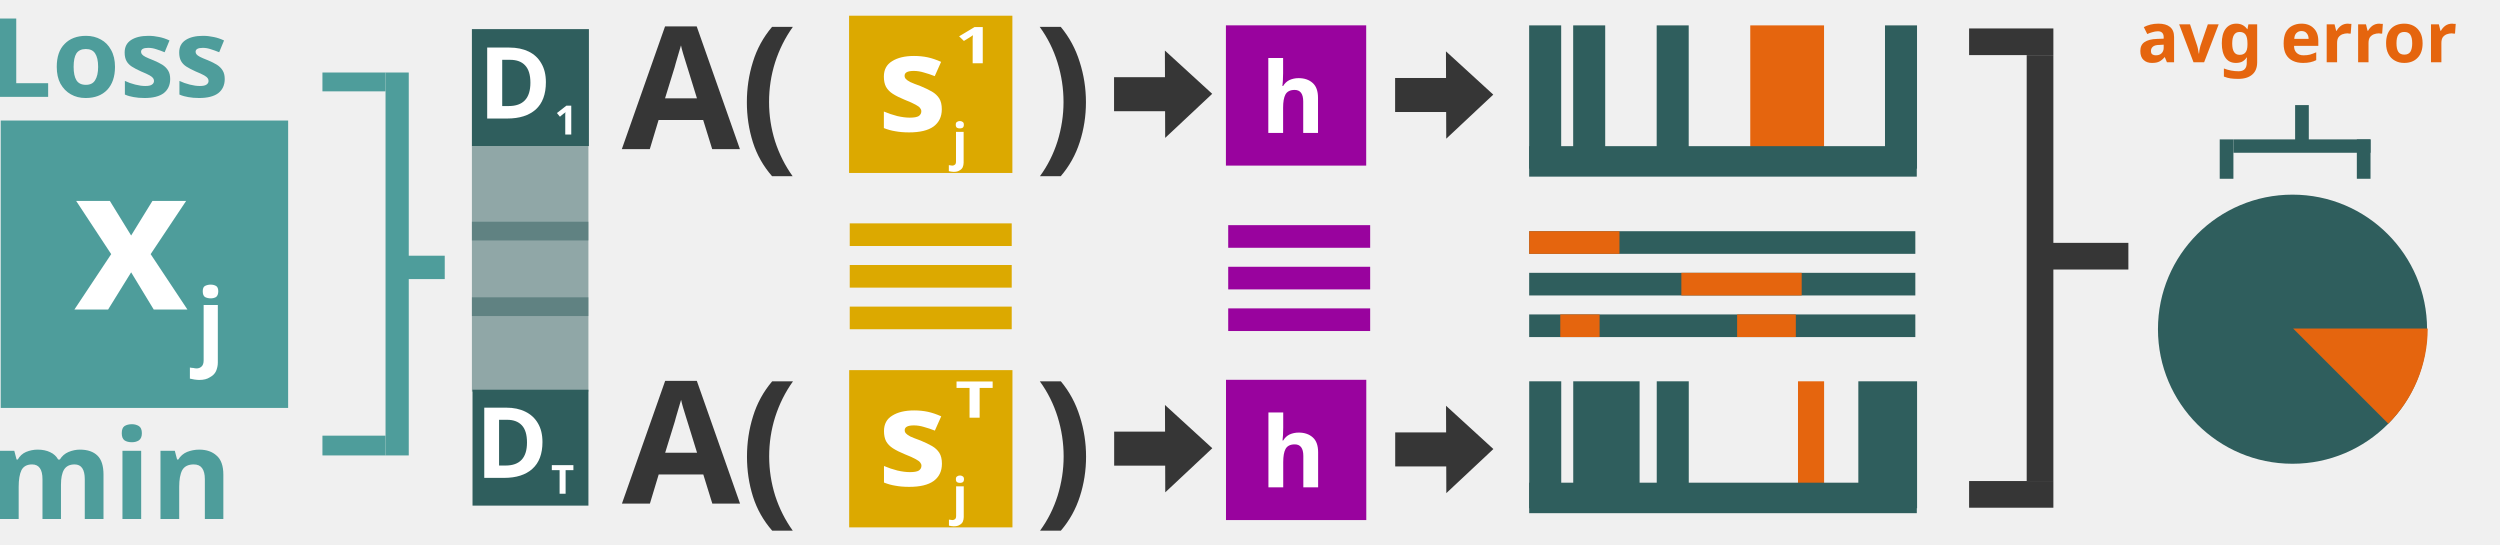
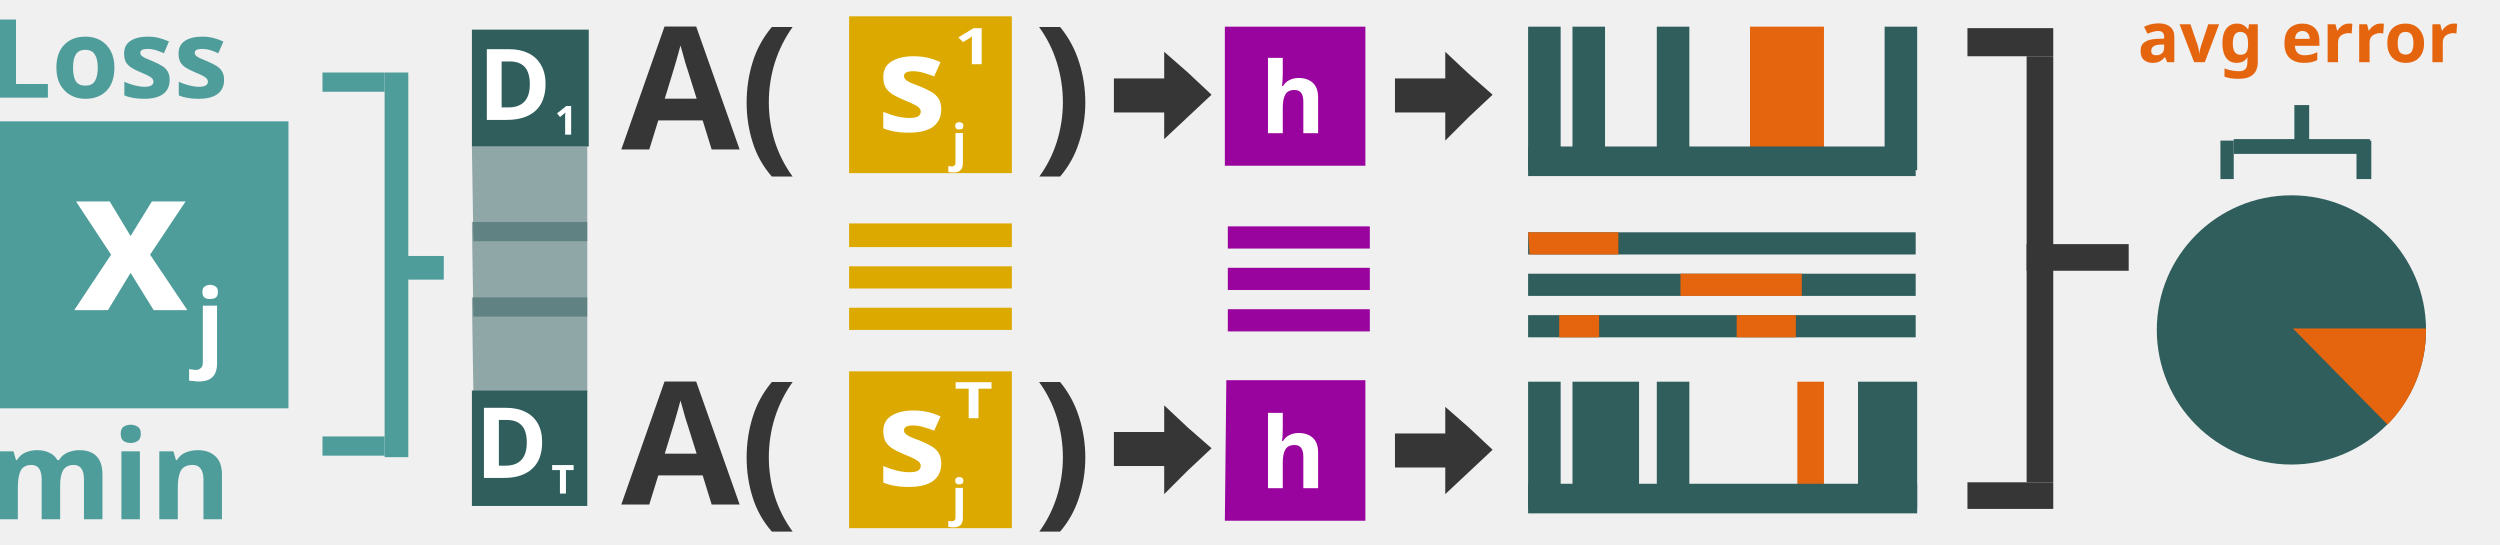
- <svg xmlns="http://www.w3.org/2000/svg" viewBox="0 0 169.002 36.807" height="139.114" width="638.747">
-   <g transform="translate(12.028 -108.14)">
-     <rect ry="0" y="110.108" x="19.873" height="7.91" width="7.91" fill="#2f5e5d" />
-     <text style="line-height:1.25;-inkscape-font-specification:'Ubuntu Condensed, Bold'" x="20.298" y="116.155" font-weight="700" font-size="6.717" letter-spacing="0" word-spacing="0" font-family="Ubuntu Condensed" fill="#fff" stroke-width=".345">
-       <tspan x="20.298" y="116.155" style="-inkscape-font-specification:'sans-serif Bold'" font-family="sans-serif" stroke-width=".316">D</tspan>
+ <svg xmlns="http://www.w3.org/2000/svg" viewBox="0 0 169 36.8" height="139.1" width="638.7">
+   <g transform="translate(12 -108.1)">
+     <rect ry="0" y="110.1" x="19.9" height="7.9" width="7.9" fill="#2f5e5d" />
+     <text style="line-height:1.25;-inkscape-font-specification:'Ubuntu Condensed, Bold'" x="20.3" y="116.2" font-weight="700" font-size="6.7" letter-spacing="0" word-spacing="0" font-family="Ubuntu Condensed" fill="#fff" stroke-width=".3">
+       <tspan x="20.3" y="116.2" style="-inkscape-font-specification:'sans-serif Bold'" font-family="sans-serif">D</tspan>
    </text>
-     <text y="117.236" x="25.463" style="line-height:1.25;-inkscape-font-specification:'sans-serif Bold'" font-weight="700" font-size="2.73" letter-spacing="0" word-spacing="0" font-family="sans-serif" fill="#fff" stroke-width=".14">
-       <tspan style="-inkscape-font-specification:'sans-serif Bold'" y="117.236" x="25.463">1</tspan>
+     <text y="117.2" x="25.5" style="line-height:1.25;-inkscape-font-specification:'sans-serif Bold'" font-weight="700" font-size="2.7" letter-spacing="0" word-spacing="0" font-family="sans-serif" fill="#fff" stroke-width=".1">
+       <tspan style="-inkscape-font-specification:'sans-serif Bold'" y="117.2" x="25.5">1</tspan>
    </text>
-     <rect rx="0" width="7.835" height="7.835" x="19.915" y="134.485" ry="0" fill="#2f5e5d" />
-     <g font-weight="700" letter-spacing="0" word-spacing="0" fill="#fff" stroke-width="1.902">
-       <text style="line-height:1.25;-inkscape-font-specification:'Ubuntu Condensed, Bold'" x="-119.77" y="833.104" font-size="13.818" font-family="Ubuntu Condensed" stroke-width=".717" transform="matrix(.48146 0 0 .48146 77.771 -260.66)">
-         <tspan x="-119.77" y="833.104" style="-inkscape-font-specification:'sans-serif Bold'" font-family="sans-serif" stroke-width=".656">D</tspan>
+     <rect rx="0" width="7.8" height="7.8" x="19.9" y="134.5" ry="0" fill="#2f5e5d" />
+     <g font-weight="700" letter-spacing="0" word-spacing="0" fill="#fff" stroke-width="1.9">
+       <text style="line-height:1.25;-inkscape-font-specification:'Ubuntu Condensed, Bold'" x="-119.8" y="833.1" font-size="13.8" font-family="Ubuntu Condensed" stroke-width=".7" transform="translate(77.8 -260.7) scale(.48146)">
+         <tspan x="-119.8" y="833.1" style="-inkscape-font-specification:'sans-serif Bold'" font-family="sans-serif">D</tspan>
      </text>
-       <text y="835.329" x="-109.143" style="line-height:1.25;-inkscape-font-specification:'sans-serif Bold'" font-size="5.617" font-family="sans-serif" stroke-width=".291" transform="matrix(.48146 0 0 .48146 77.771 -260.66)">
-         <tspan style="-inkscape-font-specification:'sans-serif Bold'" y="835.329" x="-109.143">T</tspan>
+       <text y="835.3" x="-109.1" style="line-height:1.25;-inkscape-font-specification:'sans-serif Bold'" font-size="5.6" font-family="sans-serif" stroke-width=".3" transform="translate(77.8 -260.7) scale(.48146)">
+         <tspan style="-inkscape-font-specification:'sans-serif Bold'" y="835.3" x="-109.1">T</tspan>
      </text>
    </g>
-     <path d="M19.873 118.019h7.876v6.375h-7.876z" fill="#2f5e5d" opacity=".5" />
-     <path d="M19.873 123.128h7.876v6.376h-7.876z" fill="#2f5e5d" opacity=".5" />
-     <path d="M19.873 128.238h7.876v6.376h-7.876z" fill="#2f5e5d" opacity=".5" />
-     <text word-spacing="0" letter-spacing="0" font-size="11.572" font-weight="700" style="line-height:1.25;-inkscape-font-specification:'sans-serif Bold'" x="30.009" y="118.222" font-family="sans-serif" fill="#363636" stroke-width=".395">
-       <tspan x="30.009" y="118.222" style="-inkscape-font-specification:'sans-serif Bold'">A(</tspan>
+     <path d="M19.9 118h7.8v6.4H20z" fill="#2f5e5d" opacity=".5" />
+     <path d="M19.9 123.1h7.8v6.4H20z" fill="#2f5e5d" opacity=".5" />
+     <path d="M19.9 128.2h7.8v6.4H20z" fill="#2f5e5d" opacity=".5" />
+     <text word-spacing="0" letter-spacing="0" font-size="11.6" font-weight="700" style="line-height:1.25;-inkscape-font-specification:'sans-serif Bold'" x="30" y="118.2" font-family="sans-serif" fill="#363636" stroke-width=".4">
+       <tspan x="30" y="118.2" style="-inkscape-font-specification:'sans-serif Bold'">A(</tspan>
    </text>
-     <text word-spacing="0" letter-spacing="0" font-size="11.572" font-weight="700" y="118.222" x="57.916" style="line-height:1.25;-inkscape-font-specification:'sans-serif Bold'" font-family="sans-serif" fill="#363636" stroke-width=".395">
-       <tspan style="-inkscape-font-specification:'sans-serif Bold'" y="118.222" x="57.916">)</tspan>
+     <text word-spacing="0" letter-spacing="0" font-size="11.6" font-weight="700" y="118.2" x="57.9" style="line-height:1.25;-inkscape-font-specification:'sans-serif Bold'" font-family="sans-serif" fill="#363636" stroke-width=".4">
+       <tspan style="-inkscape-font-specification:'sans-serif Bold'" y="118.2" x="57.9">)</tspan>
    </text>
-     <path d="M70.845 109.853h9.483v9.482h-9.483z" fill="#99039e" />
-     <text word-spacing="0" letter-spacing="0" font-size="6.66" font-weight="700" y="117.125" x="73.196" style="line-height:1.25;-inkscape-font-specification:'sans-serif Bold'" font-family="sans-serif" fill="#fff" stroke-width=".227">
-       <tspan style="-inkscape-font-specification:'sans-serif Bold'" y="117.125" x="73.196">h</tspan>
+     <path d="M70.8 109.9h9.5v9.4h-9.5z" fill="#99039e" />
+     <text word-spacing="0" letter-spacing="0" font-size="6.7" font-weight="700" y="117.1" x="73.2" style="line-height:1.25;-inkscape-font-specification:'sans-serif Bold'" font-family="sans-serif" fill="#fff" stroke-width=".2">
+       <tspan style="-inkscape-font-specification:'sans-serif Bold'" y="117.1" x="73.2">h</tspan>
    </text>
-     <g fill="#363636" stroke-width="1.364">
-       <path d="M67.768 113.358v2.3h-4.485v-2.3z" />
-       <path d="M66.719 111.556l.01 2.953.01 2.953 1.59-1.49 1.589-1.49-1.6-1.463z" />
+     <g fill="#363636" stroke-width="1.4">
+       <path d="M67.8 113.4v2.3h-4.5v-2.3z" />
+       <path d="M66.7 111.6v5.9l1.6-1.5 1.6-1.5-1.6-1.5z" />
    </g>
-     <path d="M45.37 109.202h11.04v10.63H45.37z" fill="#dca900" />
-     <text y="119.224" x="46.412" style="line-height:1.25;-inkscape-font-specification:'sans-serif Bold'" font-size="9.289" transform="scale(1.01901 .98134)" font-weight="700" font-family="sans-serif" letter-spacing="0" word-spacing="0" fill="#fff" stroke-width=".293">
-       <tspan style="-inkscape-font-specification:'sans-serif Bold'" y="119.224" x="46.412">s</tspan>
+     <path d="M45.4 109.2h11v10.6h-11z" fill="#dca900" />
+     <text y="119.2" x="46.4" style="line-height:1.25;-inkscape-font-specification:'sans-serif Bold'" font-size="9.3" transform="scale(1.01901 .98134)" font-weight="700" font-family="sans-serif" letter-spacing="0" word-spacing="0" fill="#fff" stroke-width=".3">
+       <tspan style="-inkscape-font-specification:'sans-serif Bold'" y="119.2" x="46.4">s</tspan>
    </text>
-     <text font-size="3.941" y="129.181" x="45.721" style="line-height:1.25;-inkscape-font-specification:'sans-serif Bold'" transform="scale(1.1491 .87024)" font-weight="700" font-family="sans-serif" letter-spacing="0" word-spacing="0" fill="#fff" stroke-width=".14">
-       <tspan style="-inkscape-font-specification:'sans-serif Bold'" y="129.181" x="45.721">1</tspan>
+     <text font-size="3.9" y="129.2" x="45.7" style="line-height:1.25;-inkscape-font-specification:'sans-serif Bold'" transform="scale(1.1491 .87024)" font-weight="700" font-family="sans-serif" letter-spacing="0" word-spacing="0" fill="#fff" stroke-width=".1">
+       <tspan style="-inkscape-font-specification:'sans-serif Bold'" y="129.2" x="45.7">1</tspan>
    </text>
-     <path d="M15.605 113.042h-1.57v25.885h1.57z" fill="#4e9d9b" />
-     <text transform="scale(1.00046 .99954)" style="line-height:1.25;-inkscape-font-specification:'sans-serif Bold'" x="52.309" y="118.985" font-size="3.431" font-weight="700" font-family="sans-serif" letter-spacing="0" word-spacing="0" fill="#fff">
-       <tspan x="52.309" y="118.985" style="-inkscape-font-specification:'sans-serif Bold'" stroke-width=".14">j</tspan>
+     <path d="M15.6 113H14v26h1.6z" fill="#4e9d9b" />
+     <text transform="scale(1.00046 .99954)" style="line-height:1.25;-inkscape-font-specification:'sans-serif Bold'" x="52.3" y="119" font-size="3.4" font-weight="700" font-family="sans-serif" letter-spacing="0" word-spacing="0" fill="#fff">
+       <tspan x="52.3" y="119" style="-inkscape-font-specification:'sans-serif Bold'" stroke-width=".1">j</tspan>
    </text>
-     <rect rx="0" ry="0" y="109.856" x="91.344" height="9.685" width="2.165" fill="#2f5e5d" />
-     <rect width="2.165" height="9.685" x="94.32" y="109.856" ry="0" rx="0" fill="#2f5e5d" />
-     <rect width="2.165" height="9.685" x="99.965" y="109.856" ry="0" rx="0" fill="#2f5e5d" />
-     <rect width="4.988" height="9.685" x="106.291" y="109.856" ry="0" rx="0" fill="#e5650e" />
-     <rect width="2.165" height="9.685" x="115.399" y="109.856" ry="0" rx="0" fill="#2f5e5d" />
-     <path d="M91.344 118.02h26.204v2.061H91.344z" fill="#2f5e5d" />
-     <g fill="#363636" stroke-width="1.651">
-       <path d="M86.769 113.412v2.3h-4.486v-2.3z" />
-       <path d="M85.719 111.61l.01 2.953.01 2.953 1.589-1.49 1.59-1.49-1.6-1.464z" />
+     <rect rx="0" ry="0" y="109.9" x="91.3" height="9.7" width="2.2" fill="#2f5e5d" />
+     <rect width="2.2" height="9.7" x="94.3" y="109.9" ry="0" rx="0" fill="#2f5e5d" />
+     <rect width="2.2" height="9.7" x="100" y="109.9" ry="0" rx="0" fill="#2f5e5d" />
+     <rect width="5" height="9.7" x="106.3" y="109.9" ry="0" rx="0" fill="#e5650e" />
+     <rect width="2.2" height="9.7" x="115.4" y="109.9" ry="0" rx="0" fill="#2f5e5d" />
+     <path d="M91.3 118h26.2v2H91.3z" fill="#2f5e5d" />
+     <g fill="#363636" stroke-width="1.7">
+       <path d="M86.8 113.4v2.3h-4.5v-2.3z" />
+       <path d="M85.7 111.6v6l1.6-1.6 1.6-1.5-1.6-1.4z" />
    </g>
-     <path d="M9.769 113.042v1.273h4.266v-1.273zM9.769 137.591v1.336h4.266v-1.336zM14.49 125.426v1.58h3.547v-1.58z" fill="#4e9d9b" />
-     <path fill="#2f5e5d" d="M91.345 123.77h26.105v1.53H91.345zM91.345 126.583h26.105v1.53H91.345z" />
-     <g fill="#dca900">
-       <path d="M45.415 123.24h10.95v1.53h-10.95zM45.415 126.054h10.95v1.53h-10.95zM45.415 128.867h10.95v1.53h-10.95z" />
+     <path d="M9.8 113v1.3H14V113zm0 24.6v1.3H14v-1.3zm4.7-12.2v1.6H18v-1.6z" fill="#4e9d9b" />
+     <path fill="#2f5e5d" d="M91.3 123.8h26.2v1.5H91.3zm0 2.8h26.2v1.5H91.3z" />
+     <path d="M45.4 123.2h11v1.6h-11zm0 2.9h11v1.5h-11zm0 2.8h11v1.5h-11z" fill="#dca900" />
+     <path fill="#2f5e5d" d="M91.3 129.4h26.2v1.5H91.3z" />
+     <path d="M71 123.4h9.6v1.5H71zm0 2.8h9.6v1.5H71zm0 2.8h9.6v1.5H71z" fill="#99039e" />
+     <path fill="#e5650e" d="M91.3 123.8h6.1v1.5h-6zm10.3 2.8h8.2v1.5h-8.2zm-8.2 2.8h2.7v1.5h-2.7zm12 0h4v1.5h-4z" />
+     <text y="142.2" x="30" style="line-height:1.25;-inkscape-font-specification:'sans-serif Bold'" font-weight="700" font-size="11.6" letter-spacing="0" word-spacing="0" font-family="sans-serif" fill="#363636" stroke-width=".4">
+       <tspan style="-inkscape-font-specification:'sans-serif Bold'" y="142.2" x="30">A(</tspan>
+     </text>
+     <text style="line-height:1.25;-inkscape-font-specification:'sans-serif Bold'" x="57.9" y="142.2" font-weight="700" font-size="11.6" letter-spacing="0" word-spacing="0" font-family="sans-serif" fill="#363636" stroke-width=".4">
+       <tspan x="57.9" y="142.2" style="-inkscape-font-specification:'sans-serif Bold'">)</tspan>
+     </text>
+     <path d="M70.9 133.8h9.4v9.5h-9.5z" fill="#99039e" />
+     <text style="line-height:1.25;-inkscape-font-specification:'sans-serif Bold'" x="73.2" y="141.1" font-weight="700" font-size="6.7" letter-spacing="0" word-spacing="0" font-family="sans-serif" fill="#fff" stroke-width=".2">
+       <tspan x="73.2" y="141.1" style="-inkscape-font-specification:'sans-serif Bold'">h</tspan>
+     </text>
+     <g fill="#363636" stroke-width="1.4">
+       <path d="M67.8 137.3v2.3h-4.5v-2.3z" />
+       <path d="M66.7 135.5v6l1.6-1.6 1.6-1.5-1.6-1.4z" />
    </g>
-     <path fill="#2f5e5d" d="M91.345 129.396h26.105v1.53H91.345z" />
-     <g fill="#99039e">
-       <path d="M71 123.36h9.596v1.53H71zM71 126.174h9.596v1.53H71zM71 128.987h9.596v1.53H71z" />
+     <path d="M45.4 133.2h11v10.6h-11z" fill="#dca900" />
+     <text font-size="9.3" style="line-height:1.25;-inkscape-font-specification:'sans-serif Bold'" x="46.4" y="143.6" transform="scale(1.01901 .98134)" font-weight="700" font-family="sans-serif" letter-spacing="0" word-spacing="0" fill="#fff" stroke-width=".3">
+       <tspan x="46.4" y="143.6" style="-inkscape-font-specification:'sans-serif Bold'">s</tspan>
+     </text>
+     <text transform="scale(1.1491 .87024)" style="line-height:1.25;-inkscape-font-specification:'sans-serif Bold'" x="45.7" y="156.7" font-size="3.9" font-weight="700" font-family="sans-serif" letter-spacing="0" word-spacing="0" fill="#fff" stroke-width=".1">
+       <tspan x="45.7" y="156.7" style="-inkscape-font-specification:'sans-serif Bold'">T</tspan>
+     </text>
+     <text font-size="3.4" y="143" x="52.3" style="line-height:1.25;-inkscape-font-specification:'sans-serif Bold'" transform="scale(1.00046 .99954)" font-weight="700" font-family="sans-serif" letter-spacing="0" word-spacing="0" fill="#fff">
+       <tspan style="-inkscape-font-specification:'sans-serif Bold'" y="143" x="52.3" stroke-width=".1">j</tspan>
+     </text>
+     <rect width="2.2" height="8.6" x="91.3" y="133.9" ry="0" rx="0" fill="#2f5e5d" />
+     <rect rx="0" ry="0" y="133.9" x="94.3" height="8.6" width="4.5" fill="#2f5e5d" />
+     <rect rx="0" ry="0" y="133.9" x="100" height="8.6" width="2.2" fill="#2f5e5d" />
+     <rect rx="0" ry="0" y="133.9" x="109.5" height="8.6" width="1.8" fill="#e5650e" />
+     <rect rx="0" ry="0" y="133.9" x="113.6" height="8.6" width="4" fill="#2f5e5d" />
+     <path d="M91.3 140.8h26.3v2H91.3z" fill="#2f5e5d" />
+     <g fill="#363636" stroke-width="1.7">
+       <path d="M86.8 137.4v2.3h-4.5v-2.3z" />
+       <path d="M85.7 135.6v5.9l1.6-1.5 1.6-1.5-1.6-1.5z" />
    </g>
-     <path fill="#e5650e" d="M91.345 123.77h6.103v1.53h-6.103zM101.633 126.583h8.135v1.53h-8.135zM93.448 129.396h2.657v1.53h-2.657zM105.403 129.396h3.968v1.53h-3.968z" />
-     <text y="142.182" x="30.015" style="line-height:1.25;-inkscape-font-specification:'sans-serif Bold'" font-weight="700" font-size="11.572" letter-spacing="0" word-spacing="0" font-family="sans-serif" fill="#363636" stroke-width=".395">
-       <tspan style="-inkscape-font-specification:'sans-serif Bold'" y="142.182" x="30.015">A(</tspan>
+     <circle cx="142.9" cy="130.4" r="9.1" fill="#2f5e5d" />
+     <path d="M152 130.3a9.1 9.1 0 01-2.6 6.5l-6.4-6.5z" fill="#e5650e" />
+     <g fill="#363636" stroke-width="1.8">
+       <path d="M121 110h5.8v1.9H121zm0 30.7h5.8v1.8H121z" />
+       <path d="M125 111.9h1.8v28.8H125z" />
+       <path d="M125 124.6h6.9v1.8H125z" />
+     </g>
+     <text style="line-height:1.25;-inkscape-font-specification:'Ubuntu Condensed, Bold'" x="132.5" y="112.3" font-weight="700" font-size="4.7" letter-spacing="0" word-spacing="0" font-family="Ubuntu Condensed" fill="#e5650e" stroke-width=".3">
+       <tspan x="132.5" y="112.3" style="-inkscape-font-specification:'sans-serif Bold'" font-family="sans-serif" stroke-width="1.2">avg error</tspan>
    </text>
-     <text style="line-height:1.25;-inkscape-font-specification:'sans-serif Bold'" x="57.922" y="142.182" font-weight="700" font-size="11.572" letter-spacing="0" word-spacing="0" font-family="sans-serif" fill="#363636" stroke-width=".395">
-       <tspan x="57.922" y="142.182" style="-inkscape-font-specification:'sans-serif Bold'">)</tspan>
-     </text>
-     <path d="M70.851 133.813h9.483v9.482H70.85z" fill="#99039e" />
-     <text style="line-height:1.25;-inkscape-font-specification:'sans-serif Bold'" x="73.203" y="141.084" font-weight="700" font-size="6.66" letter-spacing="0" word-spacing="0" font-family="sans-serif" fill="#fff" stroke-width=".227">
-       <tspan x="73.203" y="141.084" style="-inkscape-font-specification:'sans-serif Bold'">h</tspan>
-     </text>
-     <g fill="#363636" stroke-width="1.364">
-       <path d="M67.775 137.318v2.3H63.29v-2.3z" />
-       <path d="M66.725 135.516l.01 2.953.01 2.953 1.59-1.49 1.589-1.491-1.6-1.463z" />
+     <g fill="#2f5e5d" stroke-width="1.8">
+       <path d="M139 118.5v-1h9.2v1z" />
+       <path d="M143.1 118v-2.8h1v2.7zm-5 2.2v-2.6h.9v2.6zm9.2 0v-2.6h1v2.6z" />
    </g>
-     <path d="M45.377 133.161h11.038v10.63H45.377z" fill="#dca900" />
-     <text font-size="9.289" style="line-height:1.25;-inkscape-font-specification:'sans-serif Bold'" x="46.418" y="143.639" transform="scale(1.01901 .98134)" font-weight="700" font-family="sans-serif" letter-spacing="0" word-spacing="0" fill="#fff" stroke-width=".293">
-       <tspan x="46.418" y="143.639" style="-inkscape-font-specification:'sans-serif Bold'">s</tspan>
-     </text>
-     <text transform="scale(1.1491 .87024)" style="line-height:1.25;-inkscape-font-specification:'sans-serif Bold'" x="45.726" y="156.714" font-size="3.941" font-weight="700" font-family="sans-serif" letter-spacing="0" word-spacing="0" fill="#fff" stroke-width=".14">
-       <tspan x="45.726" y="156.714" style="-inkscape-font-specification:'sans-serif Bold'">T</tspan>
-     </text>
-     <text font-size="3.431" y="142.955" x="52.315" style="line-height:1.25;-inkscape-font-specification:'sans-serif Bold'" transform="scale(1.00046 .99954)" font-weight="700" font-family="sans-serif" letter-spacing="0" word-spacing="0" fill="#fff">
-       <tspan style="-inkscape-font-specification:'sans-serif Bold'" y="142.955" x="52.315" stroke-width=".14">j</tspan>
-     </text>
-     <rect width="2.165" height="8.583" x="91.348" y="133.916" ry="0" rx="0" fill="#2f5e5d" />
-     <rect rx="0" ry="0" y="133.916" x="94.324" height="8.583" width="4.486" fill="#2f5e5d" />
-     <rect rx="0" ry="0" y="133.916" x="99.969" height="8.583" width="2.165" fill="#2f5e5d" />
-     <rect rx="0" ry="0" y="133.916" x="109.518" height="8.583" width="1.765" fill="#e5650e" />
-     <rect rx="0" ry="0" y="133.916" x="113.597" height="8.583" width="3.971" fill="#2f5e5d" />
-     <path d="M91.346 140.77h26.204v2.061H91.346z" fill="#2f5e5d" />
-     <g fill="#363636" stroke-width="1.651">
-       <path d="M86.775 137.371v2.3h-4.486v-2.3z" />
-       <path d="M85.725 135.57l.01 2.952.01 2.953 1.59-1.49 1.59-1.49-1.6-1.463z" />
-     </g>
-     <circle cx="142.948" cy="130.394" r="9.096" fill="#2f5e5d" />
-     <path d="M152.087 130.35a9.096 9.096 0 01-2.664 6.432l-6.432-6.432z" fill="#e5650e" />
-     <g fill="#363636" stroke-width="1.808">
-       <path d="M121.085 110.063h5.697v1.802h-5.697zm0 30.595h5.697v1.804h-5.697z" />
-       <path d="M124.978 111.866h1.803v28.793h-1.803z" />
-       <path d="M125.089 124.557h6.763v1.803h-6.763z" />
-     </g>
-     <text style="line-height:1.25;-inkscape-font-specification:'Ubuntu Condensed, Bold'" x="132.456" y="112.35" font-weight="700" font-size="4.682" letter-spacing="0" word-spacing="0" font-family="Ubuntu Condensed" fill="#e5650e" stroke-width=".308">
-       <tspan x="132.456" y="112.35" style="-inkscape-font-specification:'sans-serif Bold'" font-family="sans-serif" stroke-width="1.164">avg error</tspan>
-     </text>
-     <g fill="#2f5e5d" stroke-width="1.808">
-       <path d="M138.952 118.467v-.904h9.27v.904z" />
-       <path d="M143.124 117.906v-2.662h.925v2.662zM138.027 120.225v-2.662h.925v2.662zM147.296 120.225v-2.662h.925v2.662z" />
-     </g>
-     <path d="M7.45 135.718h-19.429V116.29h19.43z" fill="#4e9d9b" />
-     <g word-spacing="0" letter-spacing="0" font-weight="700" font-family="sans-serif" fill="#fff" stroke-width=".173">
-       <text font-size="7.013" style="line-height:1.25;-inkscape-font-specification:'sans-serif Bold'" x="9.079" y="275.026" stroke-width=".153" transform="matrix(1.9184 0 0 1.9184 -24.475 -398.546)">
-         <tspan x="9.079" y="275.026" style="-inkscape-font-specification:'sans-serif Bold'">x</tspan>
+     <path d="M7.5 135.7H-12v-19.4H7.5z" fill="#4e9d9b" />
+     <g word-spacing="0" letter-spacing="0" font-weight="700" font-family="sans-serif" fill="#fff" stroke-width=".2">
+       <text font-size="7" style="line-height:1.25;-inkscape-font-specification:'sans-serif Bold'" x="9.1" y="275" transform="translate(-24.5 -398.5) scale(1.9184)">
+         <tspan x="9.1" y="275" style="-inkscape-font-specification:'sans-serif Bold'">x</tspan>
      </text>
-       <text font-size="3.356" y="276.695" x="13.398" style="line-height:1.25;-inkscape-font-specification:'sans-serif Bold'" stroke-width=".073" transform="matrix(1.9184 0 0 1.9184 -24.475 -398.546)">
-         <tspan style="-inkscape-font-specification:'sans-serif Bold'" y="276.695" x="13.398">j</tspan>
+       <text font-size="3.4" y="276.7" x="13.4" style="line-height:1.25;-inkscape-font-specification:'sans-serif Bold'" stroke-width=".1" transform="translate(-24.5 -398.5) scale(1.9184)">
+         <tspan style="-inkscape-font-specification:'sans-serif Bold'" y="276.7" x="13.4">j</tspan>
      </text>
    </g>
-     <text y="143.22" x="-12.688" style="line-height:1.25;-inkscape-font-specification:'sans-serif Bold'" font-weight="700" font-size="8.433" letter-spacing="0" word-spacing="0" font-family="sans-serif" fill="#4e9d9b" stroke-width=".395">
-       <tspan style="-inkscape-font-specification:'sans-serif Bold'" y="143.22" x="-12.688">min</tspan>
+     <text y="143.2" x="-12.7" style="line-height:1.25;-inkscape-font-specification:'sans-serif Bold'" font-weight="700" font-size="8.4" letter-spacing="0" word-spacing="0" font-family="sans-serif" fill="#4e9d9b" stroke-width=".4">
+       <tspan style="-inkscape-font-specification:'sans-serif Bold'" y="143.2" x="-12.7">min</tspan>
    </text>
-     <text y="114.691" x="-12.709" style="line-height:1.25;-inkscape-font-specification:'sans-serif Bold'" font-weight="700" font-size="7.416" letter-spacing="0" word-spacing="0" font-family="sans-serif" fill="#4e9d9b" stroke-width=".395">
-       <tspan style="-inkscape-font-specification:'sans-serif Bold'" y="114.691" x="-12.709">Loss</tspan>
+     <text y="114.7" x="-12.7" style="line-height:1.25;-inkscape-font-specification:'sans-serif Bold'" font-weight="700" font-size="7.4" letter-spacing="0" word-spacing="0" font-family="sans-serif" fill="#4e9d9b" stroke-width=".4">
+       <tspan style="-inkscape-font-specification:'sans-serif Bold'" y="114.7" x="-12.7">Loss</tspan>
    </text>
  </g>
</svg>
